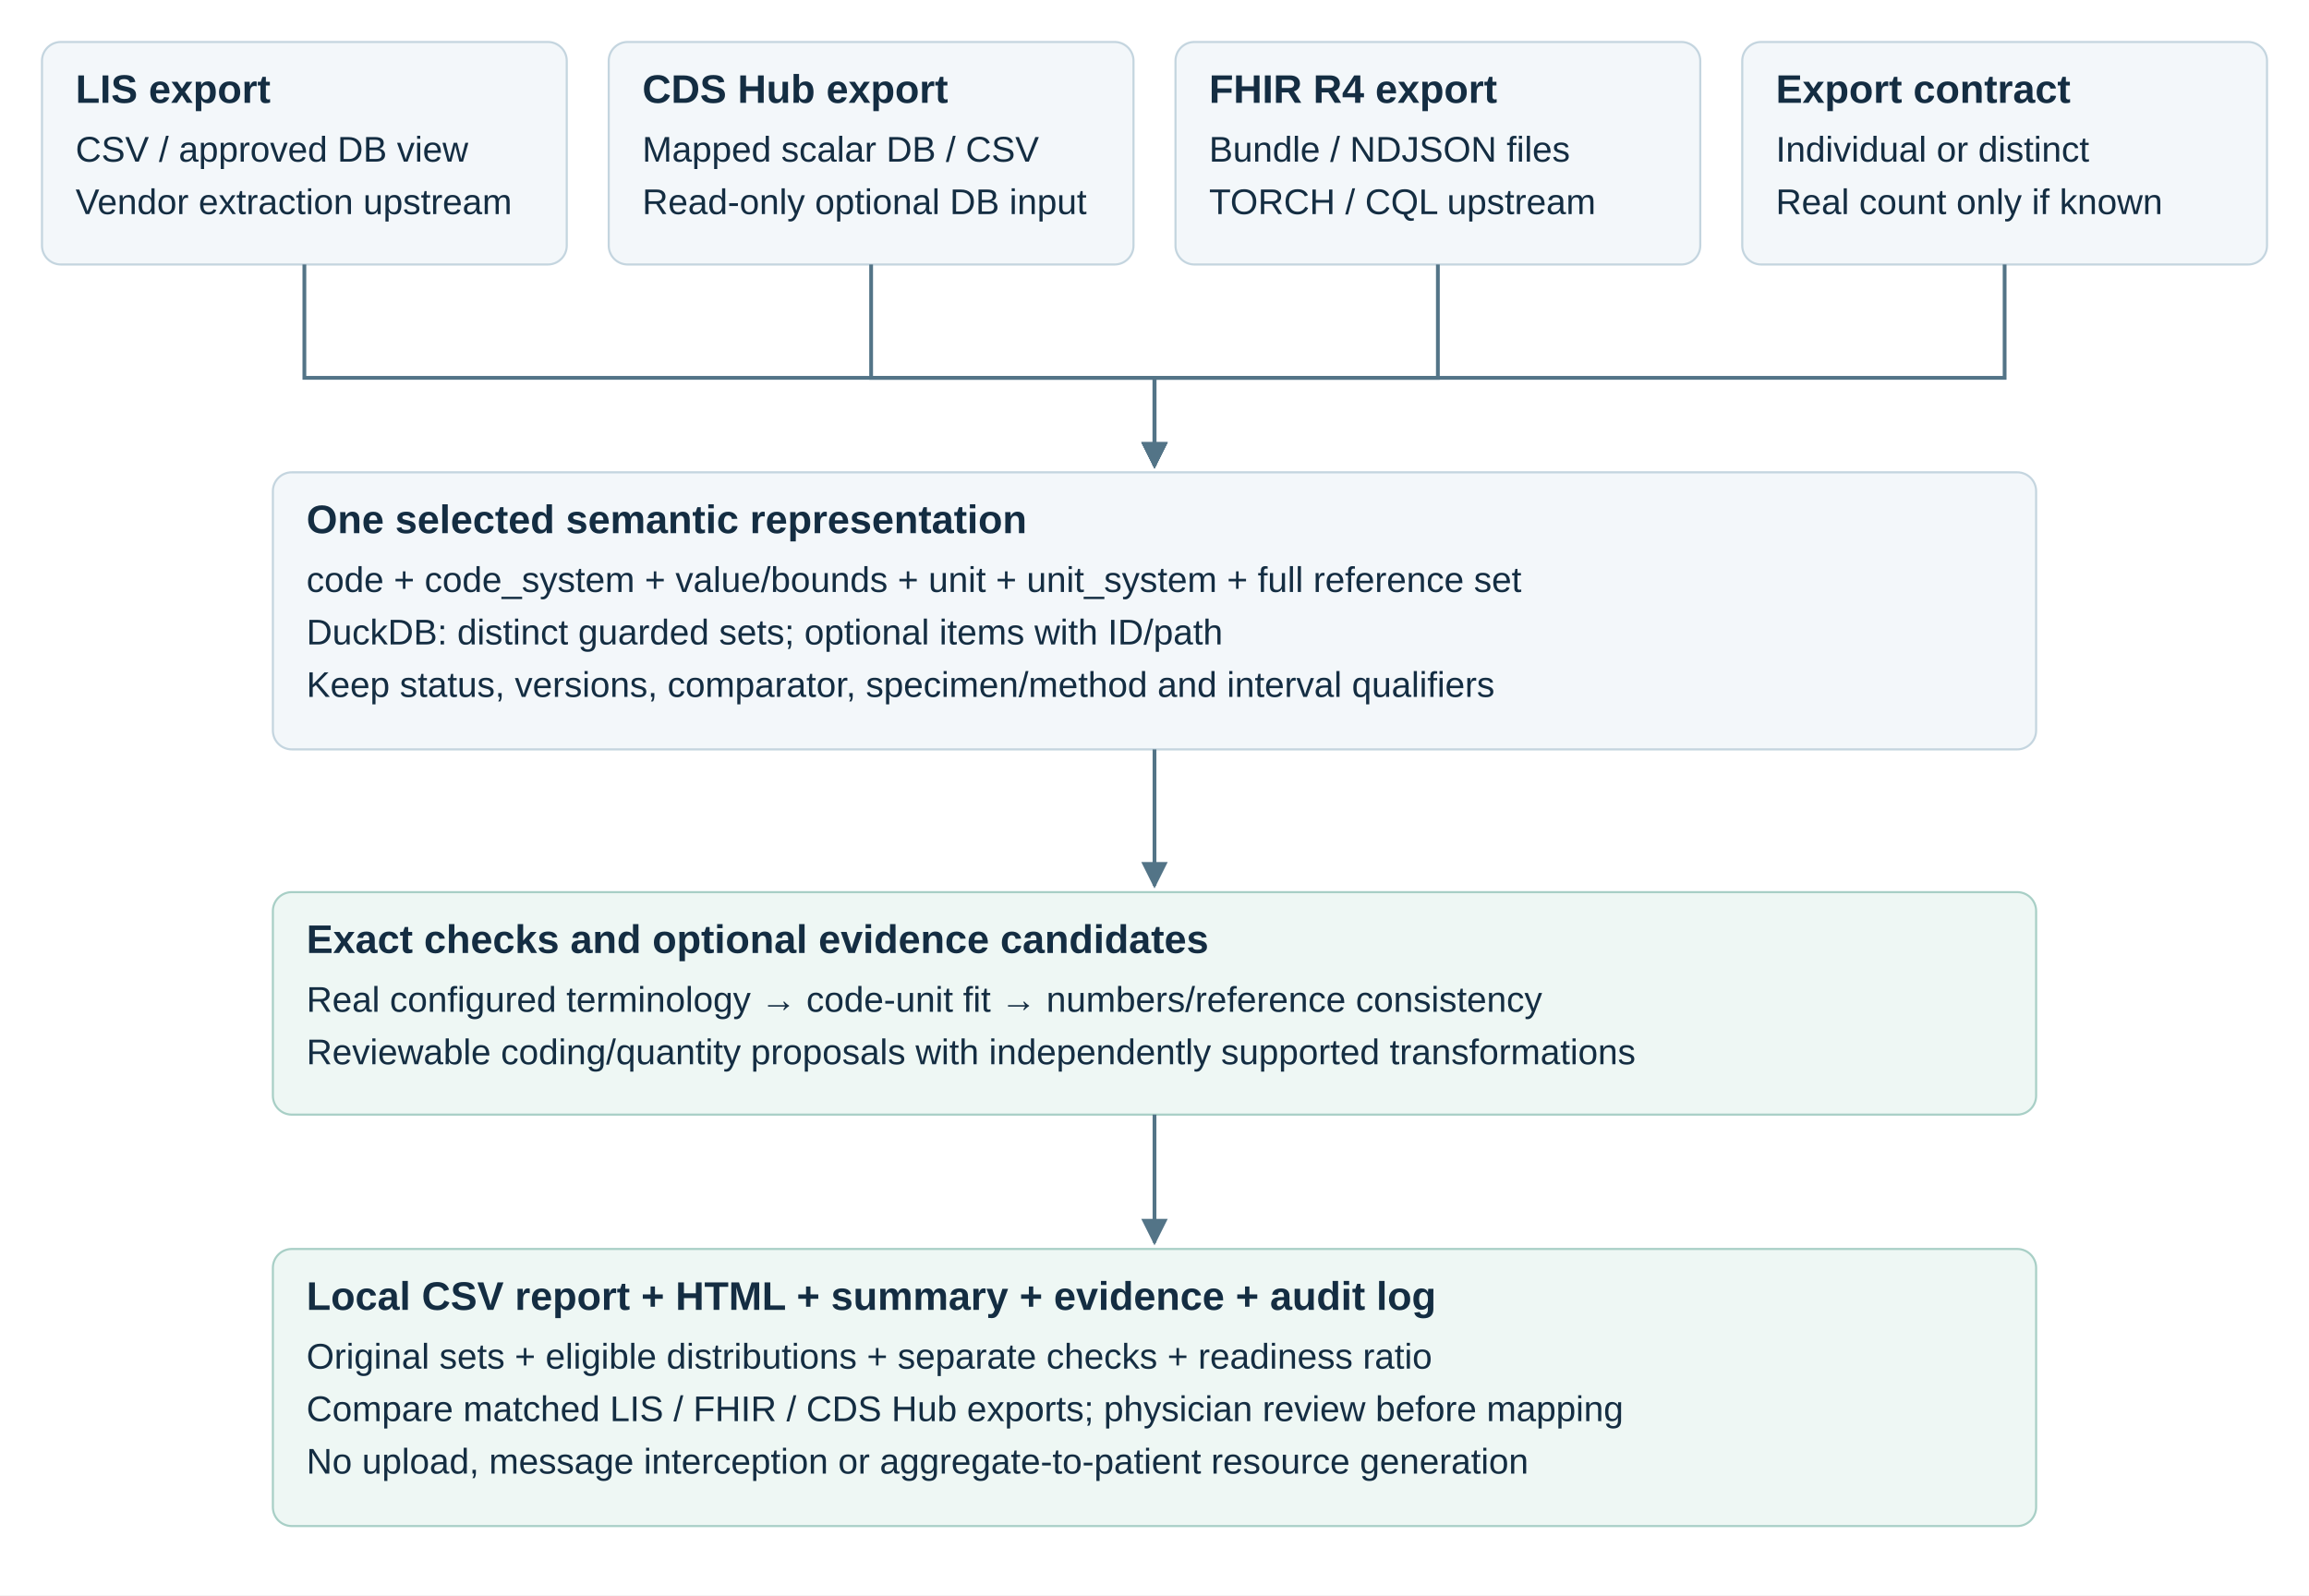
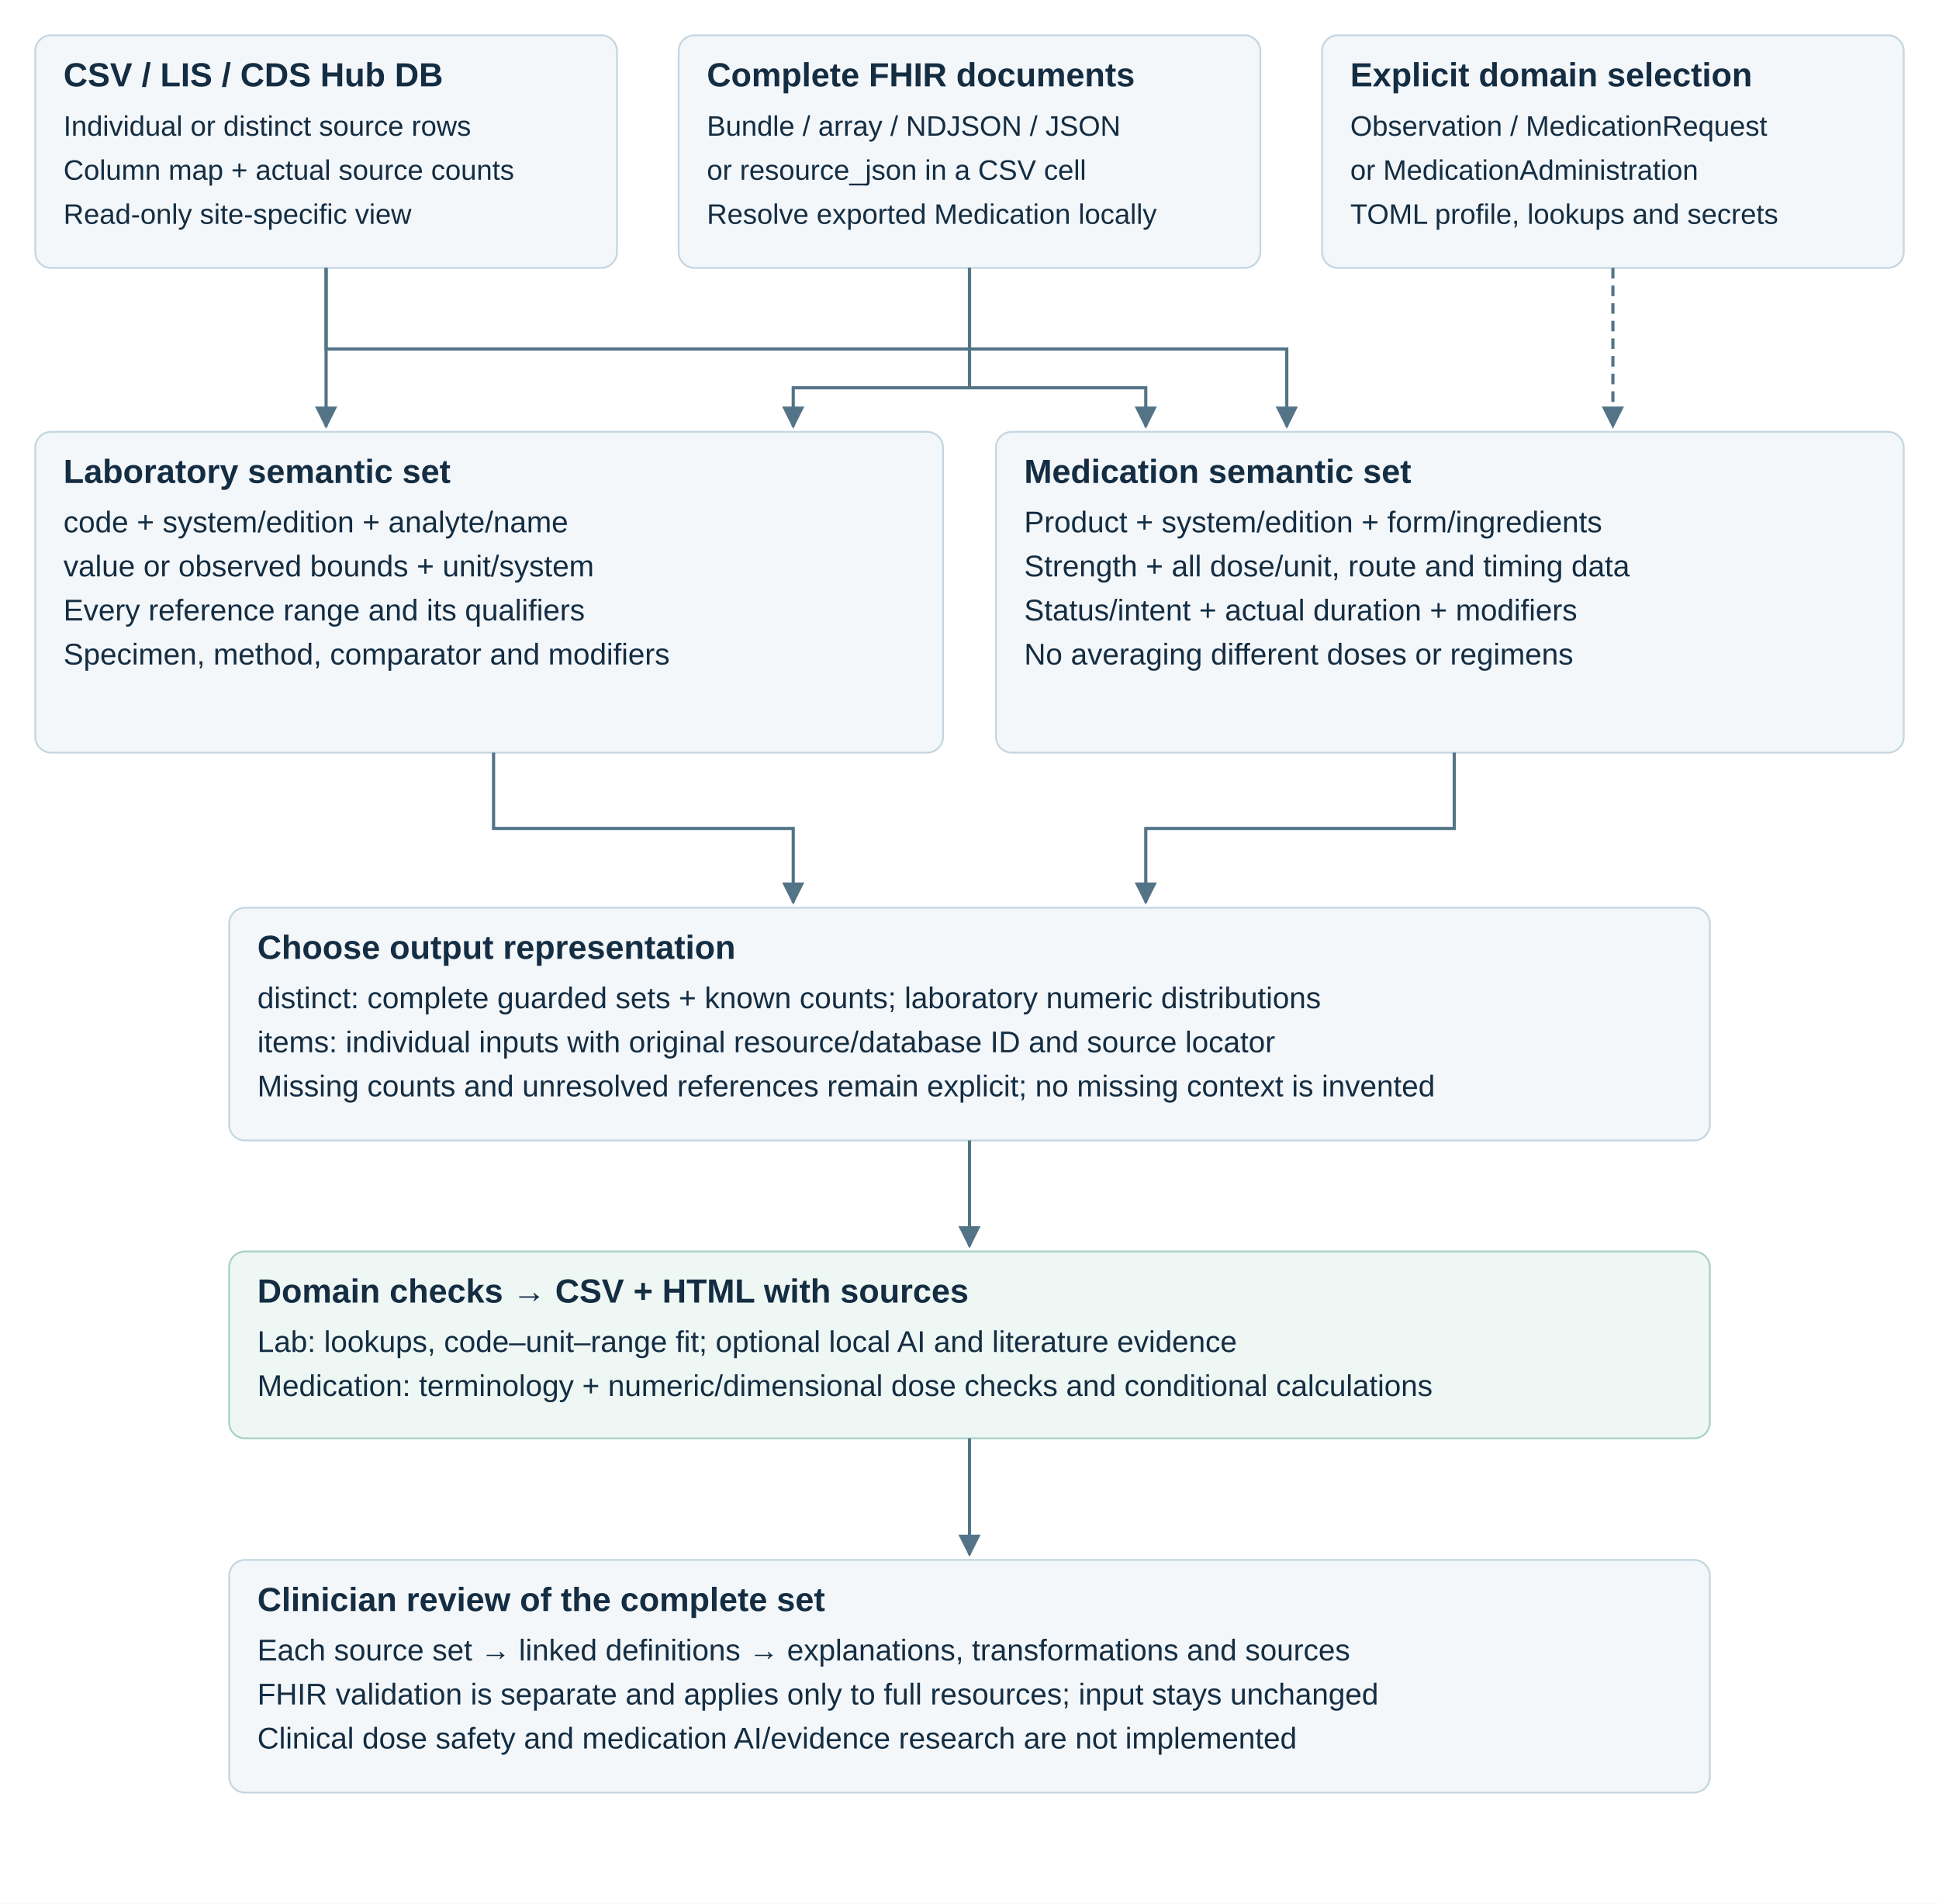
- <svg xmlns="http://www.w3.org/2000/svg" width="1100" height="760" viewBox="0 0 1100 760" role="img" aria-labelledby="title desc">
+ <svg xmlns="http://www.w3.org/2000/svg" width="1100" height="1080" viewBox="0 0 1100 1080" role="img" aria-labelledby="title desc">
  <defs>
    <marker id="arrow" viewBox="0 0 10 10" refX="9" refY="5" markerWidth="7" markerHeight="7" orient="auto-start-reverse">
      <path d="M0 0 L10 5 L0 10z" fill="#537487" />
    </marker>
  </defs>
  <style>text{font-family:Arial,sans-serif;fill:#142d42}.heading{font-size:19px;font-weight:700}.body{font-size:17px}.label{font-size:14px;fill:#526978}</style>
  <rect width="1100" height="100%" fill="white" />
-   <g data-node="LIS">
-     <rect x="20" y="20" width="250" height="106" rx="9" fill="#f3f7fa" stroke="#c4d5df" />
-     <text x="36" y="49" class="heading">LIS export</text>
-     <text x="36" y="77" class="body">CSV / approved DB view</text>
-     <text x="36" y="102" class="body">Vendor extraction upstream</text>
-   </g>
-   <g data-node="HUB">
-     <rect x="290" y="20" width="250" height="106" rx="9" fill="#f3f7fa" stroke="#c4d5df" />
-     <text x="306" y="49" class="heading">CDS Hub export</text>
-     <text x="306" y="77" class="body">Mapped scalar DB / CSV</text>
-     <text x="306" y="102" class="body">Read-only optional DB input</text>
+   <g data-node="CSV">
+     <rect x="20" y="20" width="330" height="132" rx="9" fill="#f3f7fa" stroke="#c4d5df" />
+     <text x="36" y="49" class="heading">CSV / LIS / CDS Hub DB</text>
+     <text x="36" y="77" class="body" style="font-size:16px">Individual or distinct source rows</text>
+     <text x="36" y="102" class="body" style="font-size:16px">Column map + actual source counts</text>
+     <text x="36" y="127" class="body" style="font-size:16px">Read-only site-specific view</text>
  </g>
  <g data-node="FHIR">
-     <rect x="560" y="20" width="250" height="106" rx="9" fill="#f3f7fa" stroke="#c4d5df" />
-     <text x="576" y="49" class="heading">FHIR R4 export</text>
-     <text x="576" y="77" class="body">Bundle / NDJSON files</text>
-     <text x="576" y="102" class="body">TORCH / CQL upstream</text>
+     <rect x="385" y="20" width="330" height="132" rx="9" fill="#f3f7fa" stroke="#c4d5df" />
+     <text x="401" y="49" class="heading">Complete FHIR documents</text>
+     <text x="401" y="77" class="body" style="font-size:16px">Bundle / array / NDJSON / JSON</text>
+     <text x="401" y="102" class="body" style="font-size:16px">or resource_json in a CSV cell</text>
+     <text x="401" y="127" class="body" style="font-size:16px">Resolve exported Medication locally</text>
  </g>
-   <g data-node="CSV">
-     <rect x="830" y="20" width="250" height="106" rx="9" fill="#f3f7fa" stroke="#c4d5df" />
-     <text x="846" y="49" class="heading">Export contract</text>
-     <text x="846" y="77" class="body">Individual or distinct</text>
-     <text x="846" y="102" class="body">Real count only if known</text>
+   <g data-node="CONFIG">
+     <rect x="750" y="20" width="330" height="132" rx="9" fill="#f3f7fa" stroke="#c4d5df" />
+     <text x="766" y="49" class="heading">Explicit domain selection</text>
+     <text x="766" y="77" class="body" style="font-size:16px">Observation / MedicationRequest</text>
+     <text x="766" y="102" class="body" style="font-size:16px">or MedicationAdministration</text>
+     <text x="766" y="127" class="body" style="font-size:16px">TOML profile, lookups and secrets</text>
+   </g>
+   <g data-node="LAB">
+     <rect x="20" y="245" width="515" height="182" rx="9" fill="#f3f7fa" stroke="#c4d5df" />
+     <text x="36" y="274" class="heading">Laboratory semantic set</text>
+     <text x="36" y="302" class="body">code + system/edition + analyte/name</text>
+     <text x="36" y="327" class="body">value or observed bounds + unit/system</text>
+     <text x="36" y="352" class="body">Every reference range and its qualifiers</text>
+     <text x="36" y="377" class="body">Specimen, method, comparator and modifiers</text>
+   </g>
+   <g data-node="MED">
+     <rect x="565" y="245" width="515" height="182" rx="9" fill="#f3f7fa" stroke="#c4d5df" />
+     <text x="581" y="274" class="heading">Medication semantic set</text>
+     <text x="581" y="302" class="body">Product + system/edition + form/ingredients</text>
+     <text x="581" y="327" class="body">Strength + all dose/unit, route and timing data</text>
+     <text x="581" y="352" class="body">Status/intent + actual duration + modifiers</text>
+     <text x="581" y="377" class="body">No averaging different doses or regimens</text>
  </g>
  <g data-node="GROUP">
-     <rect x="130" y="225" width="840" height="132" rx="9" fill="#f3f7fa" stroke="#c4d5df" />
-     <text x="146" y="254" class="heading">One selected semantic representation</text>
-     <text x="146" y="282" class="body">code + code_system + value/bounds + unit + unit_system + full reference set</text>
-     <text x="146" y="307" class="body">DuckDB: distinct guarded sets; optional items with ID/path</text>
-     <text x="146" y="332" class="body">Keep status, versions, comparator, specimen/method and interval qualifiers</text>
+     <rect x="130" y="515" width="840" height="132" rx="9" fill="#f3f7fa" stroke="#c4d5df" />
+     <text x="146" y="544" class="heading">Choose output representation</text>
+     <text x="146" y="572" class="body">distinct: complete guarded sets + known counts; laboratory numeric distributions</text>
+     <text x="146" y="597" class="body">items: individual inputs with original resource/database ID and source locator</text>
+     <text x="146" y="622" class="body">Missing counts and unresolved references remain explicit; no missing context is invented</text>
  </g>
  <g data-node="CHECK">
-     <rect x="130" y="425" width="840" height="106" rx="9" fill="#eef7f4" stroke="#a8cfc6" />
-     <text x="146" y="454" class="heading">Exact checks and optional evidence candidates</text>
-     <text x="146" y="482" class="body">Real configured terminology → code-unit fit → numbers/reference consistency</text>
-     <text x="146" y="507" class="body">Reviewable coding/quantity proposals with independently supported transformations</text>
+     <rect x="130" y="710" width="840" height="106" rx="9" fill="#eef7f4" stroke="#a8cfc6" />
+     <text x="146" y="739" class="heading">Domain checks → CSV + HTML with sources</text>
+     <text x="146" y="767" class="body">Lab: lookups, code–unit–range fit; optional local AI and literature evidence</text>
+     <text x="146" y="792" class="body">Medication: terminology + numeric/dimensional dose checks and conditional calculations</text>
  </g>
-   <g data-node="OUT">
-     <rect x="130" y="595" width="840" height="132" rx="9" fill="#eef7f4" stroke="#a8cfc6" />
-     <text x="146" y="624" class="heading">Local CSV report + HTML + summary + evidence + audit log</text>
-     <text x="146" y="652" class="body">Original sets + eligible distributions + separate checks + readiness ratio</text>
-     <text x="146" y="677" class="body">Compare matched LIS / FHIR / CDS Hub exports; physician review before mapping</text>
-     <text x="146" y="702" class="body">No upload, message interception or aggregate-to-patient resource generation</text>
+   <g data-node="REVIEW">
+     <rect x="130" y="885" width="840" height="132" rx="9" fill="#f3f7fa" stroke="#c4d5df" />
+     <text x="146" y="914" class="heading">Clinician review of the complete set</text>
+     <text x="146" y="942" class="body">Each source set → linked definitions → explanations, transformations and sources</text>
+     <text x="146" y="967" class="body">FHIR validation is separate and applies only to full resources; input stays unchanged</text>
+     <text x="146" y="992" class="body">Clinical dose safety and medication AI/evidence research are not implemented</text>
  </g>
-   <path data-edge="LIS-GROUP" d="M145 126 V180 H550 V222" fill="none" stroke="#537487" stroke-width="1.8" marker-end="url(#arrow)" />
-   <path data-edge="HUB-GROUP" d="M415 126 V180 H550 V222" fill="none" stroke="#537487" stroke-width="1.8" marker-end="url(#arrow)" />
-   <path data-edge="FHIR-GROUP" d="M685 126 V180 H550 V222" fill="none" stroke="#537487" stroke-width="1.8" marker-end="url(#arrow)" />
-   <path data-edge="CSV-GROUP" d="M955 126 V180 H550 V222" fill="none" stroke="#537487" stroke-width="1.8" marker-end="url(#arrow)" />
-   <path data-edge="GROUP-CHECK" d="M550 357 V422" fill="none" stroke="#537487" stroke-width="1.8" marker-end="url(#arrow)" />
-   <path data-edge="CHECK-OUT" d="M550 531 V592" fill="none" stroke="#537487" stroke-width="1.8" marker-end="url(#arrow)" />
+   <path data-edge="CSV-LAB" d="M185 152 V242" fill="none" stroke="#537487" stroke-width="1.8" marker-end="url(#arrow)" />
+   <path data-edge="CSV-MED" d="M185 152 V198 H730 V242" fill="none" stroke="#537487" stroke-width="1.8" marker-end="url(#arrow)" />
+   <path data-edge="FHIR-LAB" d="M550 152 V220 H450 V242" fill="none" stroke="#537487" stroke-width="1.8" marker-end="url(#arrow)" />
+   <path data-edge="FHIR-MED" d="M550 152 V220 H650 V242" fill="none" stroke="#537487" stroke-width="1.8" marker-end="url(#arrow)" />
+   <path data-edge="CONFIG-MED" d="M915 152 V242" fill="none" stroke="#537487" stroke-width="1.8" stroke-dasharray="6 4" marker-end="url(#arrow)" />
+   <path data-edge="LAB-GROUP" d="M280 427 V470 H450 V512" fill="none" stroke="#537487" stroke-width="1.8" marker-end="url(#arrow)" />
+   <path data-edge="MED-GROUP" d="M825 427 V470 H650 V512" fill="none" stroke="#537487" stroke-width="1.8" marker-end="url(#arrow)" />
+   <path data-edge="GROUP-CHECK" d="M550 647 V707" fill="none" stroke="#537487" stroke-width="1.8" marker-end="url(#arrow)" />
+   <path data-edge="CHECK-REVIEW" d="M550 816 V882" fill="none" stroke="#537487" stroke-width="1.8" marker-end="url(#arrow)" />
</svg>
